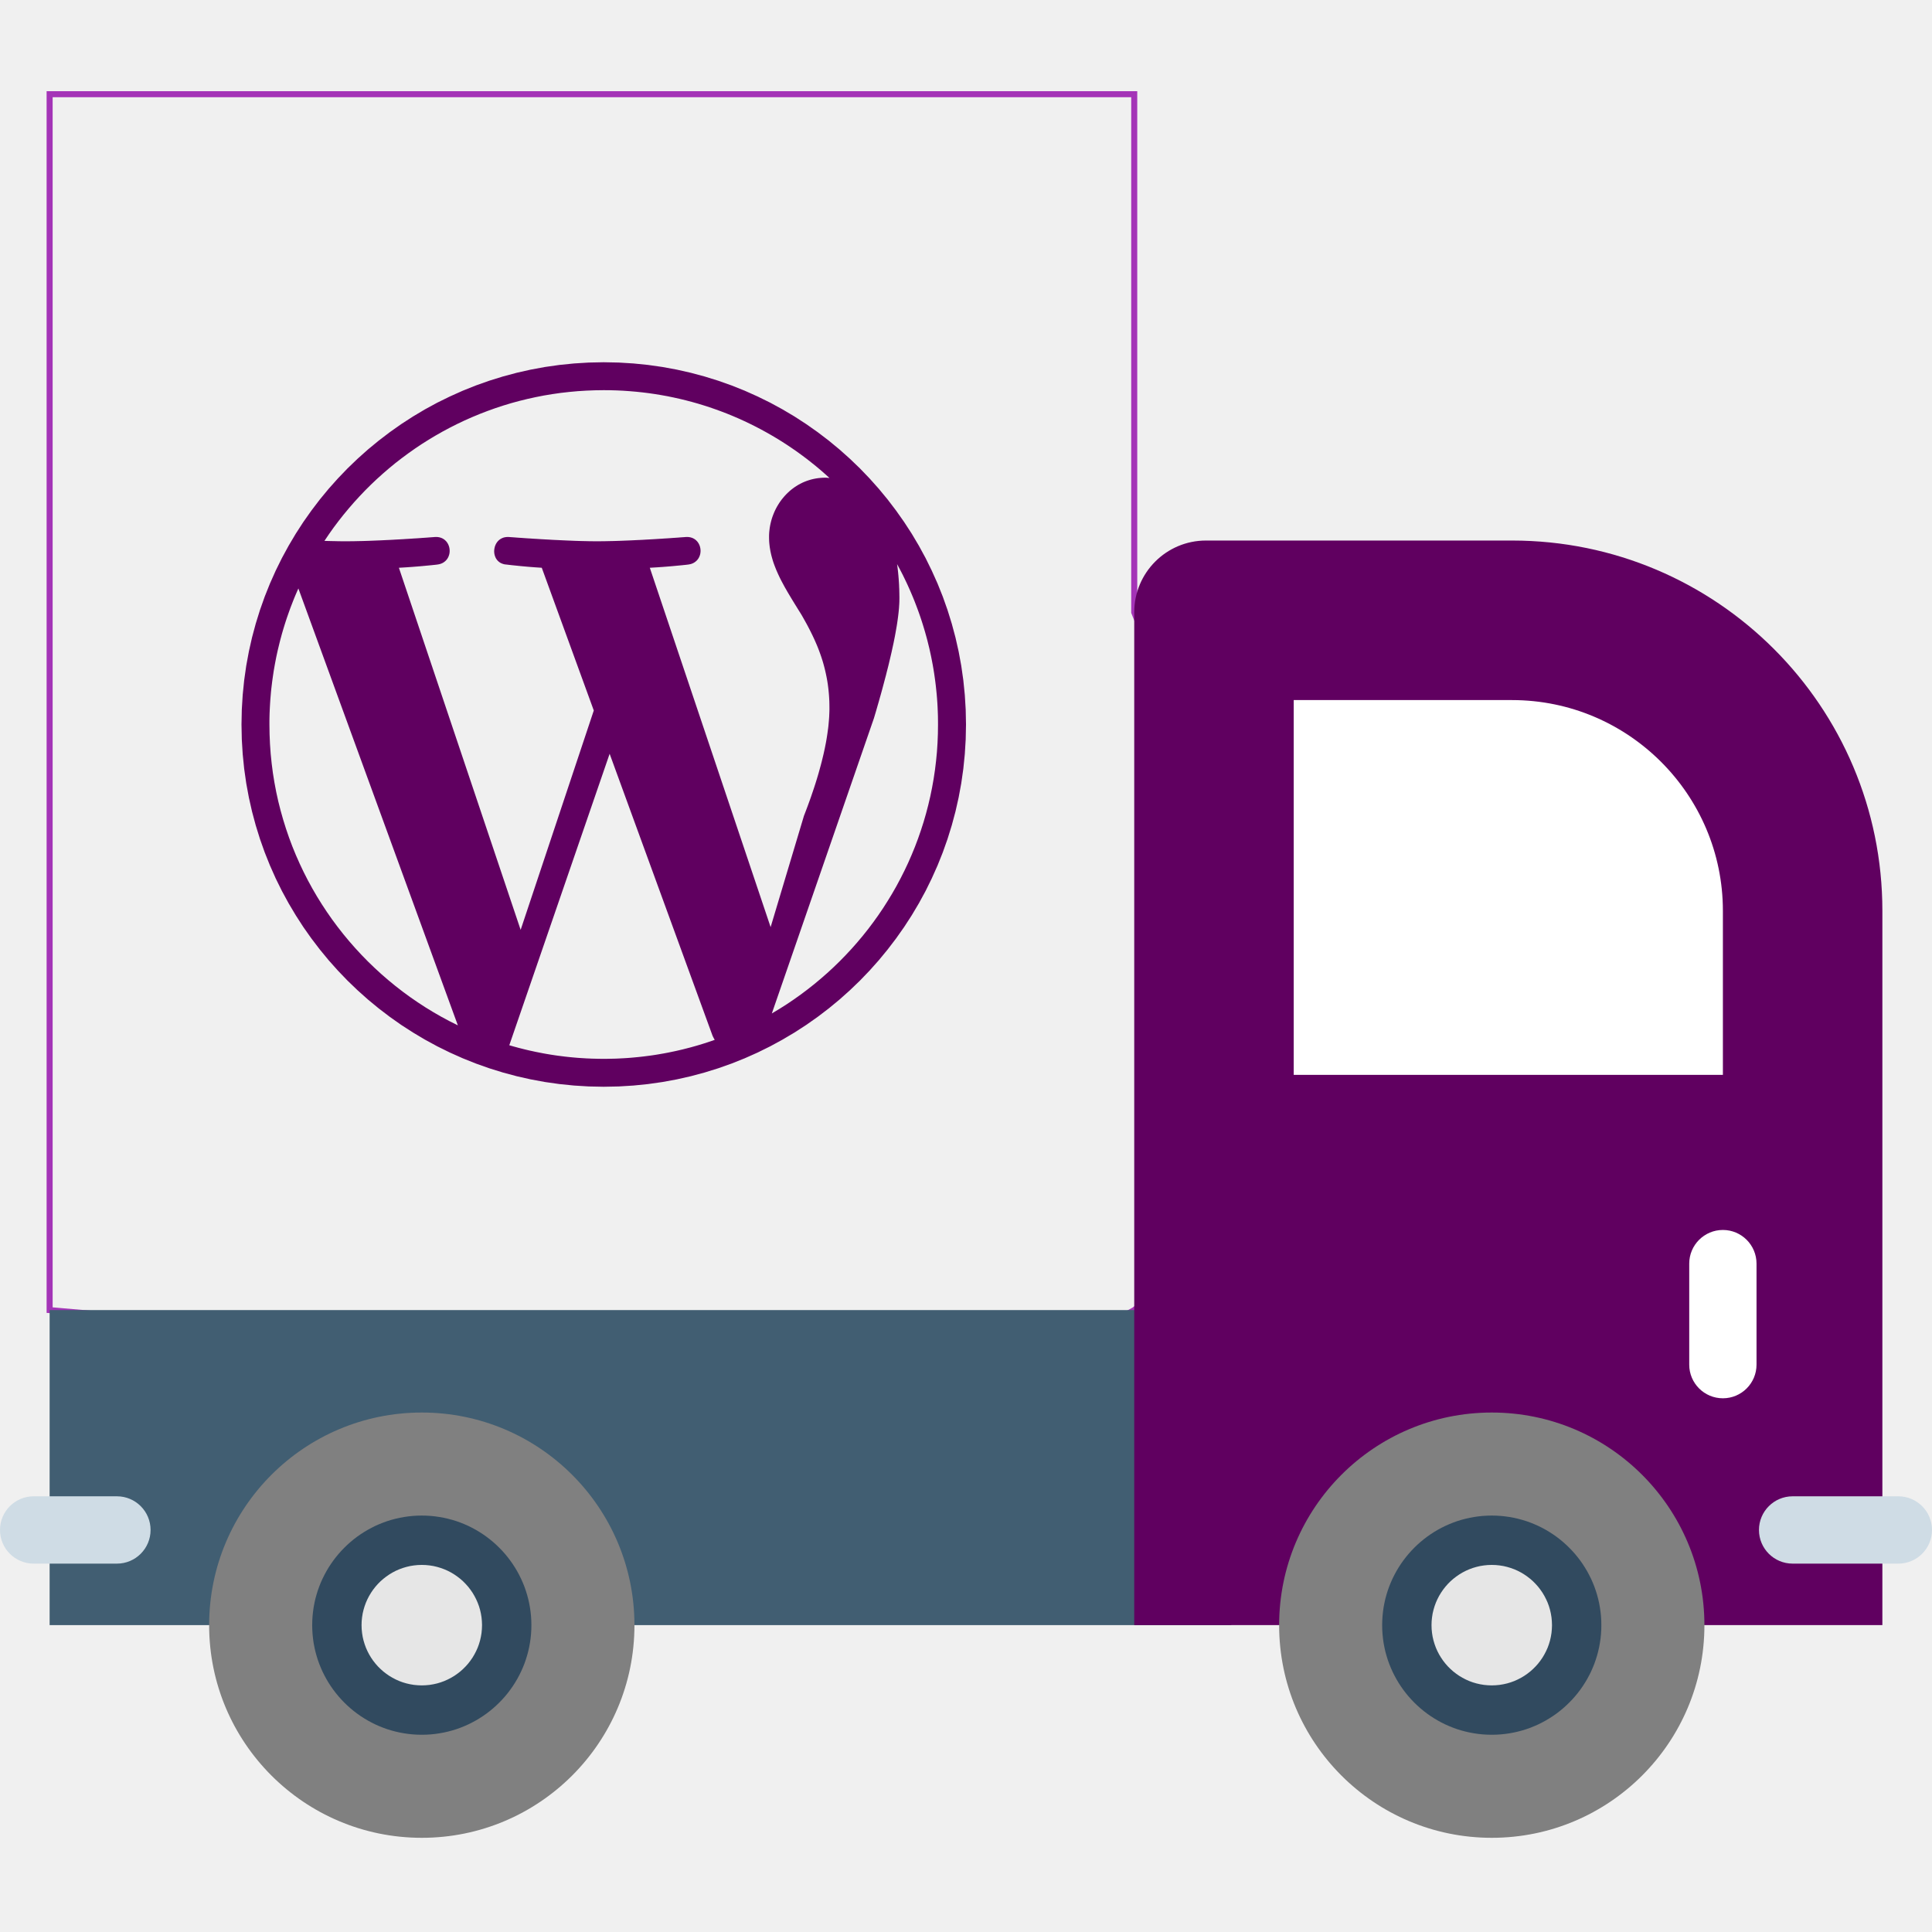
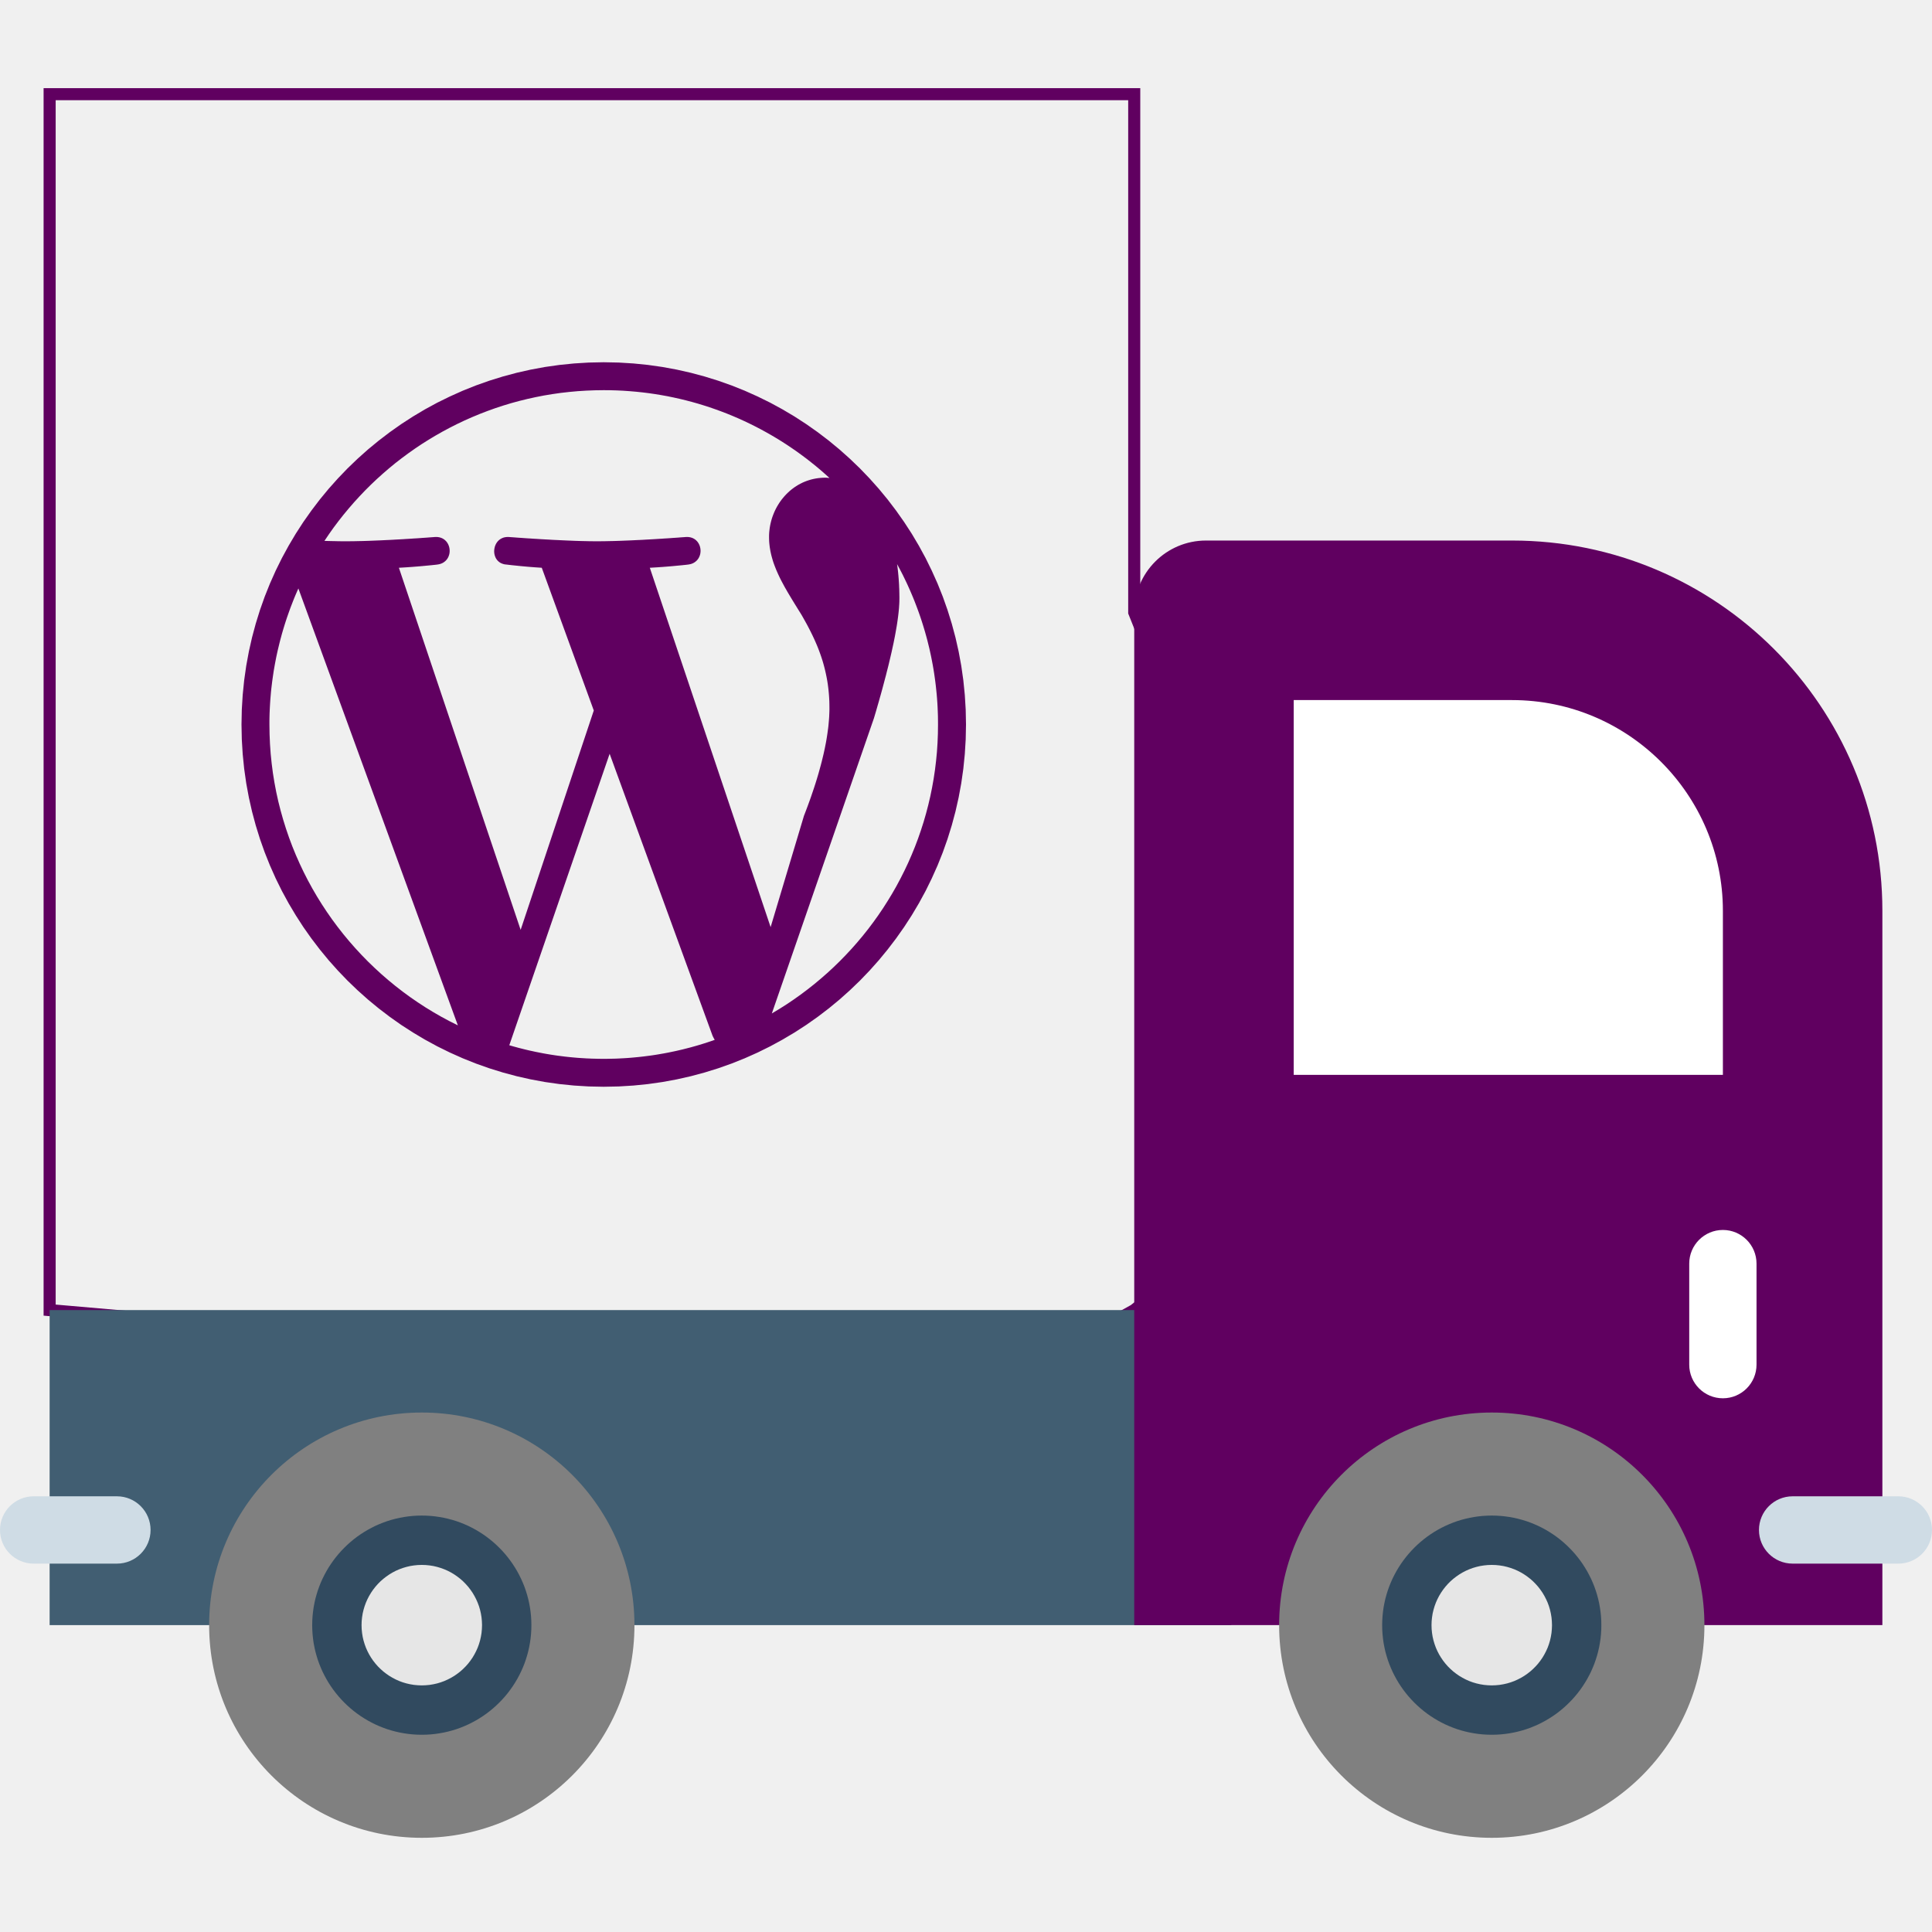
<svg xmlns="http://www.w3.org/2000/svg" xmlns:xlink="http://www.w3.org/1999/xlink" width="640" height="640">
  <defs>
    <path d="M294.91 458.2L16.44 433.99V31.2h359.29v171.64l70.05 175.1-70.05 56.05-43.66 24.21" id="a" />
    <path d="M407.88 433.98v104.36H16.44V433.98h391.44z" id="b" />
    <path d="M423.72 538.34h-47.99V202.83c0-13.13 10.64-23.77 23.77-23.77h101.39c67.76 0 122.67 54.91 122.67 122.65v236.63h-58.94" id="c" />
    <path d="M139.73 467.92c-38.91 0-70.45 31.54-70.45 70.44s31.54 70.44 70.45 70.44c38.9 0 70.44-31.54 70.44-70.44s-31.54-70.44-70.44-70.44z" id="d" />
    <path d="M494.17 467.92c-38.91 0-70.44 31.54-70.44 70.44s31.53 70.44 70.44 70.44c38.9 0 70.44-31.54 70.44-70.44s-31.54-70.44-70.44-70.44z" id="e" />
    <path d="M570.73 301.72c0-38.5-31.33-69.81-69.84-69.81-4.82-.01-28.93-.01-72.33 0v124.16h142.17v-54.35z" id="f" />
    <path d="M139.73 510.23c-15.54 0-28.13 12.59-28.13 28.13s12.59 28.13 28.13 28.13c15.53 0 28.13-12.59 28.13-28.13s-12.6-28.13-28.13-28.13z" id="g" />
    <path d="M494.17 510.23c-15.54 0-28.13 12.59-28.13 28.13s12.59 28.13 28.13 28.13c15.53 0 28.13-12.59 28.13-28.13s-12.6-28.13-28.13-28.13z" id="h" />
    <path d="M142.7 502.17l1.46.15 1.44.21 1.43.26 1.41.32 1.38.37 1.37.42 1.34.48 1.31.53 1.29.57 1.26.63 1.24.67 1.2.72 1.18.76 1.14.8 1.11.85 1.08.89 1.04.93 1 .97.97 1 .93 1.04.89 1.08.84 1.11.81 1.14.76 1.18.72 1.2.67 1.24.62 1.26.58 1.29.53 1.31.47 1.34.43 1.37.37 1.38.32 1.41.26 1.42.21 1.45.15 1.46.09 1.48.03 1.5-.03 1.49-.09 1.48-.15 1.46-.21 1.45-.26 1.42-.32 1.41-.37 1.38-.43 1.37-.47 1.34-.53 1.31-.58 1.29-.62 1.26-.67 1.24-.72 1.2-.76 1.18-.81 1.14-.84 1.11-.89 1.08-.93 1.04-.97 1-1 .97-1.04.93-1.08.89-1.11.85-1.14.8-1.18.76-1.2.72-1.24.67-1.26.63-1.29.57-1.31.53-1.34.48-1.37.42-1.38.37-1.41.32-1.43.26-1.44.21-1.46.15-1.48.09-1.5.03-1.49-.03-1.48-.09-1.46-.15-1.45-.21-1.43-.26-1.4-.32-1.39-.37-1.36-.42-1.34-.48-1.32-.53-1.29-.57-1.26-.63-1.23-.67-1.21-.72-1.17-.76-1.14-.8-1.12-.85-1.07-.89-1.04-.93-1.01-.97-.96-1-.93-1.04-.89-1.08-.85-1.11-.8-1.14-.77-1.18-.71-1.2-.67-1.24-.63-1.26-.57-1.29-.53-1.31-.48-1.34-.42-1.37-.38-1.38-.31-1.41-.27-1.42-.2-1.45-.15-1.46-.09-1.48-.03-1.49.03-1.5.09-1.48.15-1.46.2-1.45.27-1.42.31-1.41.38-1.38.42-1.37.48-1.34.52-1.31.58-1.29.63-1.26.67-1.24.71-1.2.77-1.18.8-1.14.85-1.11.89-1.08.93-1.04.96-1 1.01-.97 1.04-.93 1.07-.89 1.11-.85 1.15-.8 1.17-.76 1.21-.72 1.23-.67 1.26-.63 1.29-.57 1.32-.53 1.34-.48 1.36-.42 1.39-.37 1.4-.32 1.43-.26 1.45-.21 1.46-.15 1.48-.09 1.49-.03 1.5.03 1.48.09zm-5.58 16.4l-1.26.2-1.23.29-1.21.36-1.17.43-1.14.5-1.09.57-1.06.64-1.01.7-.97.75-.92.81-.87.87-.81.92-.76.97-.69 1.01-.64 1.06-.57 1.1-.5 1.13-.43 1.17-.36 1.21-.29 1.23-.2 1.27-.13 1.28-.04 1.31.04 1.31.13 1.29.2 1.26.29 1.24.36 1.2.43 1.18.5 1.13.57 1.1.64 1.06.69 1.01.76.97.81.92.87.86.92.82.97.75 1.01.7 1.06.63 1.09.57 1.14.51 1.17.43 1.21.36 1.23.28 1.26.21 1.29.12 1.31.05 1.31-.05 1.29-.12 1.26-.21 1.24-.28 1.2-.36 1.17-.43 1.14-.51 1.1-.57 1.06-.63 1.01-.7.97-.75.92-.82.86-.86.82-.92.75-.97.7-1.01.63-1.06.57-1.1.51-1.13.43-1.18.36-1.2.28-1.24.21-1.26.12-1.29.05-1.31-.05-1.31-.12-1.28-.21-1.27-.28-1.23-.36-1.21-.44-1.17-.5-1.13-.57-1.1-.63-1.06-.7-1.01-.75-.97-.82-.92-.86-.87-.92-.81-.97-.75-1.01-.7-1.06-.64-1.1-.57-1.14-.5-1.17-.43-1.2-.36-1.24-.29-1.26-.2-1.29-.13-1.31-.04-1.31.04-1.29.13z" id="i" />
    <path d="M497.14 502.17l1.46.15 1.45.21 1.42.26 1.41.32 1.38.37 1.37.42 1.34.48 1.31.53 1.29.57 1.26.63 1.24.67 1.2.72 1.18.76 1.14.8 1.11.85 1.08.89 1.04.93 1 .97.97 1 .93 1.04.89 1.08.85 1.11.8 1.14.76 1.18.72 1.2.67 1.24.63 1.26.57 1.29.53 1.31.47 1.34.43 1.37.37 1.38.32 1.41.26 1.42.21 1.45.15 1.46.09 1.48.03 1.5-.03 1.49-.09 1.48-.15 1.46-.21 1.45-.26 1.42-.32 1.41-.37 1.38-.43 1.37-.47 1.34-.53 1.31-.57 1.29-.63 1.26-.67 1.24-.72 1.2-.76 1.18-.8 1.14-.85 1.11-.89 1.08-.93 1.04-.97 1-1 .97-1.04.93-1.08.89-1.11.85-1.14.8-1.18.76-1.2.72-1.24.67-1.26.63-1.29.57-1.31.53-1.34.48-1.37.42-1.38.37-1.41.32-1.42.26-1.45.21-1.46.15-1.48.09-1.5.03-1.49-.03-1.48-.09-1.46-.15-1.45-.21-1.42-.26-1.41-.32-1.39-.37-1.36-.42-1.34-.48-1.31-.53-1.29-.57-1.27-.63-1.23-.67-1.21-.72-1.17-.76-1.14-.8-1.11-.85-1.08-.89-1.04-.93-1.01-.97-.96-1-.93-1.04-.89-1.08-.85-1.11-.8-1.14-.77-1.18-.71-1.2-.67-1.24-.63-1.26-.57-1.29-.53-1.31-.48-1.34-.42-1.37-.38-1.38-.31-1.41-.27-1.42-.2-1.45-.15-1.46-.09-1.48-.03-1.49.03-1.5.09-1.48.15-1.46.2-1.45.27-1.42.31-1.41.38-1.38.42-1.37.48-1.34.53-1.31.57-1.29.63-1.26.67-1.24.71-1.2.77-1.18.8-1.14.85-1.11.89-1.08.93-1.04.96-1 1.01-.97 1.04-.93 1.08-.89 1.11-.85 1.14-.8 1.17-.76 1.21-.72 1.23-.67 1.27-.63 1.29-.57 1.31-.53 1.34-.48 1.36-.42 1.39-.37 1.41-.32 1.42-.26 1.45-.21 1.46-.15 1.48-.09 1.49-.03 1.5.03 1.48.09zm-5.57 16.4l-1.27.2-1.23.29-1.21.36-1.17.43-1.13.5-1.1.57-1.06.64-1.01.7-.97.75-.92.81-.87.87-.81.92-.76.97-.69 1.01-.64 1.06-.57 1.1-.5 1.13-.43 1.17-.36 1.21-.29 1.23-.2 1.27-.13 1.28-.04 1.31.04 1.31.13 1.29.2 1.26.29 1.24.36 1.2.43 1.18.5 1.13.57 1.1.64 1.06.69 1.01.76.97.81.92.87.86.92.82.97.75 1.01.7 1.06.63 1.09.57 1.14.51 1.17.43 1.21.36 1.23.28 1.27.21 1.28.12 1.31.05 1.31-.05 1.29-.12 1.26-.21 1.24-.28 1.2-.36 1.18-.43 1.13-.51 1.1-.57 1.06-.63 1.01-.7.97-.75.92-.82.86-.86.82-.92.75-.97.7-1.01.63-1.06.57-1.1.51-1.13.43-1.18.36-1.2.28-1.24.21-1.26.12-1.29.05-1.31-.05-1.31-.12-1.28-.21-1.27-.28-1.23-.36-1.21-.43-1.17-.51-1.13-.57-1.1-.63-1.06-.7-1.01-.75-.97-.82-.92-.86-.87-.92-.81-.97-.75-1.01-.7-1.06-.64-1.1-.57-1.13-.5-1.18-.43-1.2-.36-1.24-.29-1.26-.2-1.29-.13-1.31-.04-1.31.04-1.28.13z" id="j" />
    <path d="M559.58 452.06v-33.47c0-6.15 4.99-11.15 11.15-11.15 6.15 0 11.14 5 11.14 11.15v33.47c0 6.15-4.99 11.14-11.14 11.14-6.16 0-11.15-4.99-11.15-11.14z" id="k" />
    <path d="M593.83 517.97c-6.16 0-11.15-4.99-11.15-11.15 0-6.15 4.99-11.15 11.15-11.15h35.02c6.16 0 11.15 5 11.15 11.15 0 6.16-4.99 11.15-11.15 11.15h-35.02z" id="l" />
    <path d="M11.15 517.97C4.99 517.97 0 512.98 0 506.82c0-6.15 4.99-11.15 11.15-11.15h27.59c6.15 0 11.14 5 11.14 11.15 0 6.16-4.99 11.15-11.14 11.15H11.15z" id="m" />
    <path d="M209.84 120.4l4.84.49 4.78.68 4.72.87 4.66 1.05 4.58 1.23 4.51 1.4 4.43 1.57 4.35 1.74 4.26 1.91 4.17 2.05 4.08 2.22 3.99 2.37 3.88 2.52 3.78 2.66 3.67 2.8 3.55 2.93 3.44 3.07 3.32 3.19 3.19 3.32 3.07 3.44 2.93 3.55 2.8 3.68 2.66 3.77 2.52 3.88 2.37 3.99 2.22 4.08 2.05 4.17 1.91 4.26 1.74 4.35 1.57 4.43 1.4 4.51 1.23 4.58 1.05 4.66.87 4.72.68 4.78.49 4.84.3 4.89.1 4.95-.1 4.95-.3 4.89-.49 4.85-.68 4.78-.87 4.71-1.05 4.66-1.23 4.58-1.4 4.51-1.57 4.43-1.74 4.35-1.91 4.27-2.05 4.17-2.22 4.08-2.37 3.98-2.52 3.89-2.66 3.77-2.8 3.67-2.93 3.56-3.07 3.44-3.19 3.32-3.32 3.19-3.44 3.07-3.55 2.93-3.67 2.8-3.78 2.66-3.88 2.51-3.99 2.37-4.08 2.22-4.17 2.06-4.26 1.9-4.35 1.74-4.43 1.57-4.51 1.4-4.58 1.23-4.66 1.05-4.72.87-4.78.68-4.84.49-4.89.3-4.95.1-4.95-.1-4.89-.3-4.84-.49-4.79-.68-4.71-.87-4.66-1.05-4.58-1.23-4.51-1.4-4.43-1.57-4.35-1.74-4.26-1.9-4.18-2.06-4.08-2.22-3.98-2.37-3.89-2.51-3.77-2.66-3.67-2.8-3.56-2.93-3.44-3.07-3.32-3.19-3.19-3.32-3.07-3.44-2.93-3.56-2.8-3.67-2.66-3.77-2.51-3.89-2.37-3.98-2.22-4.08-2.06-4.17-1.9-4.27-1.74-4.35-1.57-4.43-1.4-4.51-1.23-4.58-1.05-4.66-.87-4.71-.68-4.78-.49-4.85-.3-4.89L80 240l.1-4.95.3-4.89.49-4.84.68-4.78.87-4.72 1.05-4.66 1.23-4.58 1.4-4.51 1.57-4.43 1.74-4.35 1.9-4.26 2.06-4.17 2.22-4.08 2.37-3.99 2.51-3.88 2.66-3.77 2.8-3.68 2.93-3.55 3.07-3.44 3.19-3.32 3.32-3.19 3.44-3.07 3.56-2.93 3.67-2.8 3.77-2.66 3.89-2.52 3.98-2.37 4.08-2.22 4.18-2.05 4.26-1.91 4.35-1.74 4.43-1.57 4.51-1.4 4.58-1.23 4.66-1.05 4.71-.87 4.79-.68 4.84-.49 4.89-.3 4.95-.1 4.95.1 4.89.3zm-40.38 226.07l.74.21.75.2.75.21.76.19.75.19.76.19.76.18.76.18.77.16.76.17.77.16.77.15.77.15.77.15.78.14.78.13.77.13.79.12.78.12.78.11.79.1.79.1.79.1.79.09.79.08.8.08.79.07.8.07.8.06.8.05.8.05.81.05.81.03.8.04.81.02.81.02.81.02.82.01h1.78l.96-.02.96-.02.96-.02.96-.04.95-.05.96-.05.95-.06.95-.07.94-.08.95-.09.94-.09.94-.1.94-.11.94-.12.93-.12.93-.13.93-.14.92-.15.92-.16.93-.16.91-.17.92-.18.91-.19.91-.19.91-.2.9-.21.9-.21.9-.23.9-.23.89-.23.89-.25.89-.25.88-.26.88-.27.88-.27.87-.28.87-.29.87-.29.86-.31-.02-.03-.02-.03-.02-.04-.03-.03-.02-.04-.02-.04-.02-.03-.02-.04-.02-.03-.02-.04-.02-.03-.02-.04-.02-.04-.04-.07-.03-.04-.03-.07-.02-.04-.02-.04-.04-.07-.02-.04-.06-.12-.02-.03-.04-.08-.01-.04-.02-.04-.02-.04-.02-.04-.02-.04-.02-.04-.01-.04-.02-.04-.03-.08-.02-.04-34.04-93.26-33.24 96.55.75.22zM97.94 197l-.44 1.05-.42 1.05-.41 1.06-.41 1.06-.39 1.07-.38 1.07-.38 1.08-.36 1.08-.35 1.09-.34 1.09-.33 1.1-.32 1.1-.3 1.11-.3 1.11-.28 1.12-.27 1.12-.27 1.12-.25 1.13-.24 1.13-.22 1.14-.22 1.14-.2 1.15-.2 1.14-.17 1.16-.17 1.16-.16 1.16-.14 1.16-.14 1.17-.12 1.17-.1 1.18-.1 1.18-.08 1.18-.07 1.19-.06 1.19-.05 1.19-.03 1.2-.02 1.2v1.2l.05 3.28.14 3.25.23 3.23.33 3.2.41 3.17.51 3.15.59 3.11.68 3.09.77 3.05.85 3.01.93 2.98 1.01 2.95 1.09 2.91 1.17 2.86 1.25 2.83 1.32 2.78 1.4 2.75 1.47 2.69 1.54 2.65 1.62 2.61 1.68 2.55 1.75 2.51 1.82 2.45 1.88 2.4 1.95 2.35 2.01 2.29 2.07 2.24 2.13 2.18 2.19 2.11 2.24 2.06 2.31 2 2.35 1.93 2.41 1.87 2.47 1.81 2.51 1.73 2.56 1.67 2.62 1.6 2.66 1.53 2.7 1.45 2.75 1.38-52.83-144.73-.45 1.03-.45 1.04zm199.31-9.6l.03.26.03.27.07.54.03.27.09.82.03.28.02.27.03.28.03.28.02.28.02.28.03.28.02.28.02.28.02.29.04.57.05.86.01.29.02.59.02.29.02.59v.3l.01.29.01.3v.3l.01.3v.31l.01.3v.61l-.01.57-.01.6-.03.61-.04.64-.04.66-.06.68-.07.7-.08.72-.09.74-.1.77-.11.79-.12.81-.13.83-.15.85-.15.87-.16.9-.17.91-.19.94-.19.96-.21.98-.22 1-.22 1.03-.24 1.04-.25 1.07-.26 1.09-.26 1.11-.28 1.13-.3 1.15-.29 1.18-.32 1.19-.32 1.22-.33 1.24-.34 1.26-.35 1.28-.37 1.3-.37 1.33-.39 1.34-.39 1.37-.41 1.39-.42 1.41-33.82 97.8 2.45-1.47 2.41-1.53 2.36-1.59 2.32-1.65 2.28-1.71 2.23-1.76 2.18-1.82 2.14-1.87 2.09-1.93 2.03-1.97 1.99-2.04 1.93-2.07 1.88-2.13 1.83-2.18 1.77-2.22 1.71-2.27 1.66-2.32 1.6-2.36 1.53-2.4 1.48-2.44 1.42-2.48 1.35-2.53 1.29-2.56 1.23-2.6 1.15-2.63 1.1-2.68 1.02-2.7.95-2.74.89-2.77.81-2.8.74-2.83.67-2.86.59-2.89.52-2.92.44-2.94.36-2.97.29-2.99.2-3.01.12-3.03.04-3.06-.01-1.44-.02-1.44-.05-1.43-.06-1.43-.08-1.42-.1-1.42-.12-1.42-.14-1.41-.15-1.4-.17-1.4-.19-1.39-.2-1.39-.22-1.38-.24-1.37-.26-1.37-.27-1.37-.29-1.35-.3-1.36-.33-1.34-.33-1.34-.36-1.33-.37-1.33-.39-1.32-.4-1.31-.42-1.31-.43-1.29-.45-1.29-.47-1.29-.48-1.27-.49-1.27-.51-1.26-.53-1.26-.54-1.24-.55-1.24-.57-1.23-.59-1.22-.59-1.22-.62-1.2-.63-1.2-.64-1.18.04.26.04.27zm-68.39-9.36l.36.12.33.13.32.17.29.18.28.21.25.23.23.24.22.26.18.28.18.29.14.3.13.31.1.32.08.32.06.33.04.34.02.33-.01.34-.03.33-.05.34-.08.33-.1.32-.12.31-.15.31-.16.29-.2.28-.21.27-.24.25-.27.23-.28.22-.32.2-.33.17-.36.15-.39.12-.41.09-.43.07h-.01l-.04.01h-.05l-.08.01-.09.01-.12.02-.13.01-.16.02-.17.02-.19.02-.21.02-.23.02-.24.03-.26.03-.27.02-.29.03-.3.03-.32.03-.33.03-.34.03-.36.04-.37.03-.38.04-.39.03-.4.04-.41.03-.42.04-.43.03-.44.04-.44.03-.46.04-.46.03-.47.03-.47.04-.48.03-.49.03-.49.03-.49.03-.49.03-.5.03 40.02 119.04 11.05-36.9.42-1.08.4-1.06.4-1.06.38-1.05.38-1.04.36-1.02.35-1.03.34-1 .34-1.01.32-.99.31-.98.3-.97.29-.97.28-.95.26-.95.26-.94.25-.92.24-.92.22-.91.22-.9.21-.89.19-.88.19-.87.17-.86.17-.86.15-.84.14-.84.13-.82.12-.82.11-.81.11-.8.09-.78.07-.79.07-.77.06-.76.05-.75.03-.75.03-.73.02-.72v-.72l-.01-1.02-.02-1-.05-.99-.06-.97-.08-.96-.09-.94-.11-.93-.12-.92-.14-.9-.15-.88-.17-.87-.18-.86-.19-.85-.2-.83-.21-.82-.22-.8-.23-.8-.25-.78-.25-.77-.26-.75-.27-.75-.27-.73-.28-.72-.29-.71-.3-.7-.3-.69-.3-.68-.31-.66-.31-.66-.32-.65-.31-.63-.32-.63-.32-.62-.32-.61-.32-.6-.33-.59-.32-.58-.32-.57-.32-.57-.32-.56-.41-.68-.42-.67-.42-.67-.41-.67-.41-.66-.41-.66-.4-.66-.4-.65-.39-.65-.39-.65-.38-.64-.38-.64-.36-.64-.37-.63-.35-.64-.34-.64-.34-.63-.33-.63-.32-.63-.3-.64-.3-.63-.28-.63-.28-.63-.26-.64-.25-.63-.24-.64-.23-.63-.21-.64-.19-.64-.18-.65-.17-.64-.15-.66-.14-.65-.11-.65-.11-.66-.08-.67-.07-.67-.05-.67-.02-.68-.01-.68.01-.76.04-.76.08-.75.09-.75.13-.75.15-.73.18-.73.2-.72.23-.71.26-.7.28-.69.3-.68.33-.67.35-.65.38-.64.39-.62.42-.61.44-.59.47-.57.48-.56.5-.53.53-.52.54-.5.56-.47.58-.45.6-.43.62-.4.63-.39.66-.35.66-.33.69-.3.7-.27.72-.24.73-.22.74-.18.76-.15.77-.12.79-.08.8-.06.81-.02h.11l.03.01h.25l.07.01h.04l.11.01h.03l.22.02h.03l.21.02h.04l.28.03-1.49-1.34-1.51-1.32-1.54-1.29-1.56-1.25-1.58-1.24-1.61-1.2-1.63-1.18-1.65-1.14-1.67-1.12-1.7-1.09-1.71-1.05-1.74-1.03-1.75-.99-1.78-.97-1.79-.93-1.81-.9-1.84-.87-1.85-.84-1.87-.8-1.88-.77-1.9-.73-1.92-.7-1.94-.67-1.95-.63-1.97-.6-1.98-.56-2-.52-2.01-.49-2.03-.45-2.04-.42-2.06-.37-2.06-.34-2.08-.3-2.09-.26-2.11-.22-2.11-.18-2.13-.15-2.13-.1-2.15-.06-2.16-.02-2.89.04-2.88.11-2.85.18-2.84.26-2.81.32-2.79.4-2.77.46-2.75.54-2.72.6-2.69.66-2.67.73-2.64.8-2.62.86-2.58.93-2.55.98-2.53 1.05-2.49 1.1-2.46 1.17-2.42 1.22-2.39 1.28-2.36 1.34-2.32 1.39-2.28 1.44-2.24 1.5-2.21 1.56-2.16 1.6-2.13 1.65-2.08 1.71-2.04 1.76-2 1.8-1.95 1.85-1.91 1.9-1.85 1.94-1.82 1.99-1.76 2.03-1.72 2.07-1.67 2.12-1.62 2.15-1.56 2.2-1.51 2.24h.19l.2.01h.19l.2.01.38.01h.19l.19.01h.19l.19.01h.37l.19.01.37.01h.18l.55.01.53.01.18.01h.35l.17.01h.35l.33.01h1.31l.16.01h.16l.88-.01.9-.01.92-.01.94-.02.95-.02.97-.02.98-.03.98-.03.99-.04 1.98-.08 1-.04.99-.05.98-.05.97-.04.97-.05.95-.06.94-.05.92-.05.9-.05.88-.06.85-.05.83-.05.8-.06.77-.04.73-.05.7-.05.67-.05.62-.04.58-.04.54-.04.48-.04.44-.03.39-.03.34-.02.28-.02.22-.02.16-.01.1-.01h.03l.44-.01.42.02.39.06.38.08.36.12.33.13.32.17.29.18.28.21.25.23.24.24.21.26.19.28.17.29.15.3.12.31.11.32.08.32.06.33.04.34.01.33v.34l-.03.33-.05.34-.08.33-.1.32-.12.31-.14.31-.17.29-.19.28-.22.27-.24.25-.26.23-.29.22-.31.2-.33.17-.37.15-.38.12-.41.09-.44.07h-.01l-.03.01h-.06l-.07.01-.1.01-.12.02-.13.01-.16.02-.17.02-.19.02-.21.02-.23.02-.24.03-.26.03-.27.02-.29.03-.3.03-.32.03-.33.03-.35.03-.35.04-.37.03-.38.04-.39.03-.4.04-.42.03-.42.04-.43.03-.44.04-.44.03-.46.04-.46.03-.47.03-.47.04-.48.03-.49.03-.49.03-.49.03-.5.03-.49.03 40.33 119.95 24.23-72.67-17.23-47.28-.45-.03-.89-.06-.44-.03-.44-.03-.86-.07-.43-.03-.41-.03-.42-.04-.41-.03-.4-.04-.39-.03-.39-.04-.38-.03-.37-.04-.36-.03-.35-.04-.34-.03-.33-.04-.32-.03-.3-.03-.3-.03-.28-.03-.27-.03-.25-.02-.24-.03-.23-.03-.21-.02-.2-.02-.18-.02-.16-.02-.14-.02-.13-.01-.11-.02-.09-.01-.07-.01h-.05l-.03-.01h-.02l-.43-.04-.41-.07-.38-.11-.36-.13-.34-.15-.31-.18-.29-.21-.26-.22-.24-.24-.22-.27-.19-.27-.17-.29-.14-.31-.12-.31-.1-.32-.08-.34-.05-.33-.03-.34-.01-.34.02-.35.04-.34.06-.34.08-.33.1-.33.13-.32.14-.31.17-.29.19-.29.21-.27.24-.25.25-.24.28-.21.29-.19.32-.17.34-.15.35-.12.38-.08.4-.06.42-.03.43.01h.04l.1.01.16.01.23.02.28.02.34.02.4.03.44.03 1.04.08.59.04.63.04.66.05.71.05.74.05.78.04.8.06.83.05.86.05.88.06.89.05.92.05.93.05.95.06.96.05.96.04.97.05 1.95.09 1.95.08.96.04.96.03.95.03.93.02.92.02.89.02.88.01.86.01.83.01.88-.01.9-.01.92-.01.94-.02.95-.02.97-.02.97-.03.98-.03.99-.04 1.99-.08.99-.04.99-.05.98-.05.98-.04.96-.05.95-.06.94-.05.92-.05.9-.05.88-.06.85-.05.84-.05.79-.06.77-.04.74-.05.7-.05.66-.05.63-.04.58-.04.53-.04.49-.04.44-.03.39-.03.34-.02.28-.02.22-.02.16-.01.1-.01h.03l.44-.01.42.02.39.06.38.08z" id="n" />
  </defs>
-   <use xlink:href="#a" fill-opacity="0" stroke="#a434b7" stroke-width="2" />
+   <use xlink:href="#a" fill-opacity="0" stroke="#600060" stroke-width="4" />
  <use xlink:href="#b" fill="#415e72" />
  <use xlink:href="#b" fill-opacity="0" stroke="#000" stroke-opacity="0" />
  <use xlink:href="#c" fill="#600060" />
  <use xlink:href="#d" fill="gray" />
  <use xlink:href="#d" fill-opacity="0" stroke="#000" stroke-opacity="0" />
  <use xlink:href="#e" fill="gray" />
  <use xlink:href="#e" fill-opacity="0" stroke="#000" stroke-opacity="0" />
  <use xlink:href="#f" fill="#fff" />
  <use xlink:href="#f" fill-opacity="0" stroke="#000" stroke-opacity="0" />
  <use xlink:href="#g" fill="#e6e6e6" />
  <use xlink:href="#g" fill-opacity="0" stroke="#000" stroke-opacity="0" />
  <use xlink:href="#h" fill="#e6e6e6" />
  <use xlink:href="#h" fill-opacity="0" stroke="#000" stroke-opacity="0" />
  <g>
    <use xlink:href="#i" fill="#314a5f" />
    <use xlink:href="#i" fill-opacity="0" stroke="#000" stroke-opacity="0" />
  </g>
  <g>
    <use xlink:href="#j" fill="#314a5f" />
    <use xlink:href="#j" fill-opacity="0" stroke="#000" stroke-opacity="0" />
  </g>
  <g>
    <use xlink:href="#k" fill="#fff" />
    <use xlink:href="#k" fill-opacity="0" stroke="#000" stroke-opacity="0" />
  </g>
  <g>
    <use xlink:href="#l" fill="#cfdce5" />
    <use xlink:href="#l" fill-opacity="0" stroke="#000" stroke-opacity="0" />
  </g>
  <g>
    <use xlink:href="#m" fill="#cfdce5" />
    <use xlink:href="#m" fill-opacity="0" stroke="#000" stroke-opacity="0" />
  </g>
  <g>
    <use xlink:href="#n" fill="#600060" />
    <use xlink:href="#n" fill-opacity="0" stroke="#000" stroke-opacity="0" />
  </g>
</svg>
